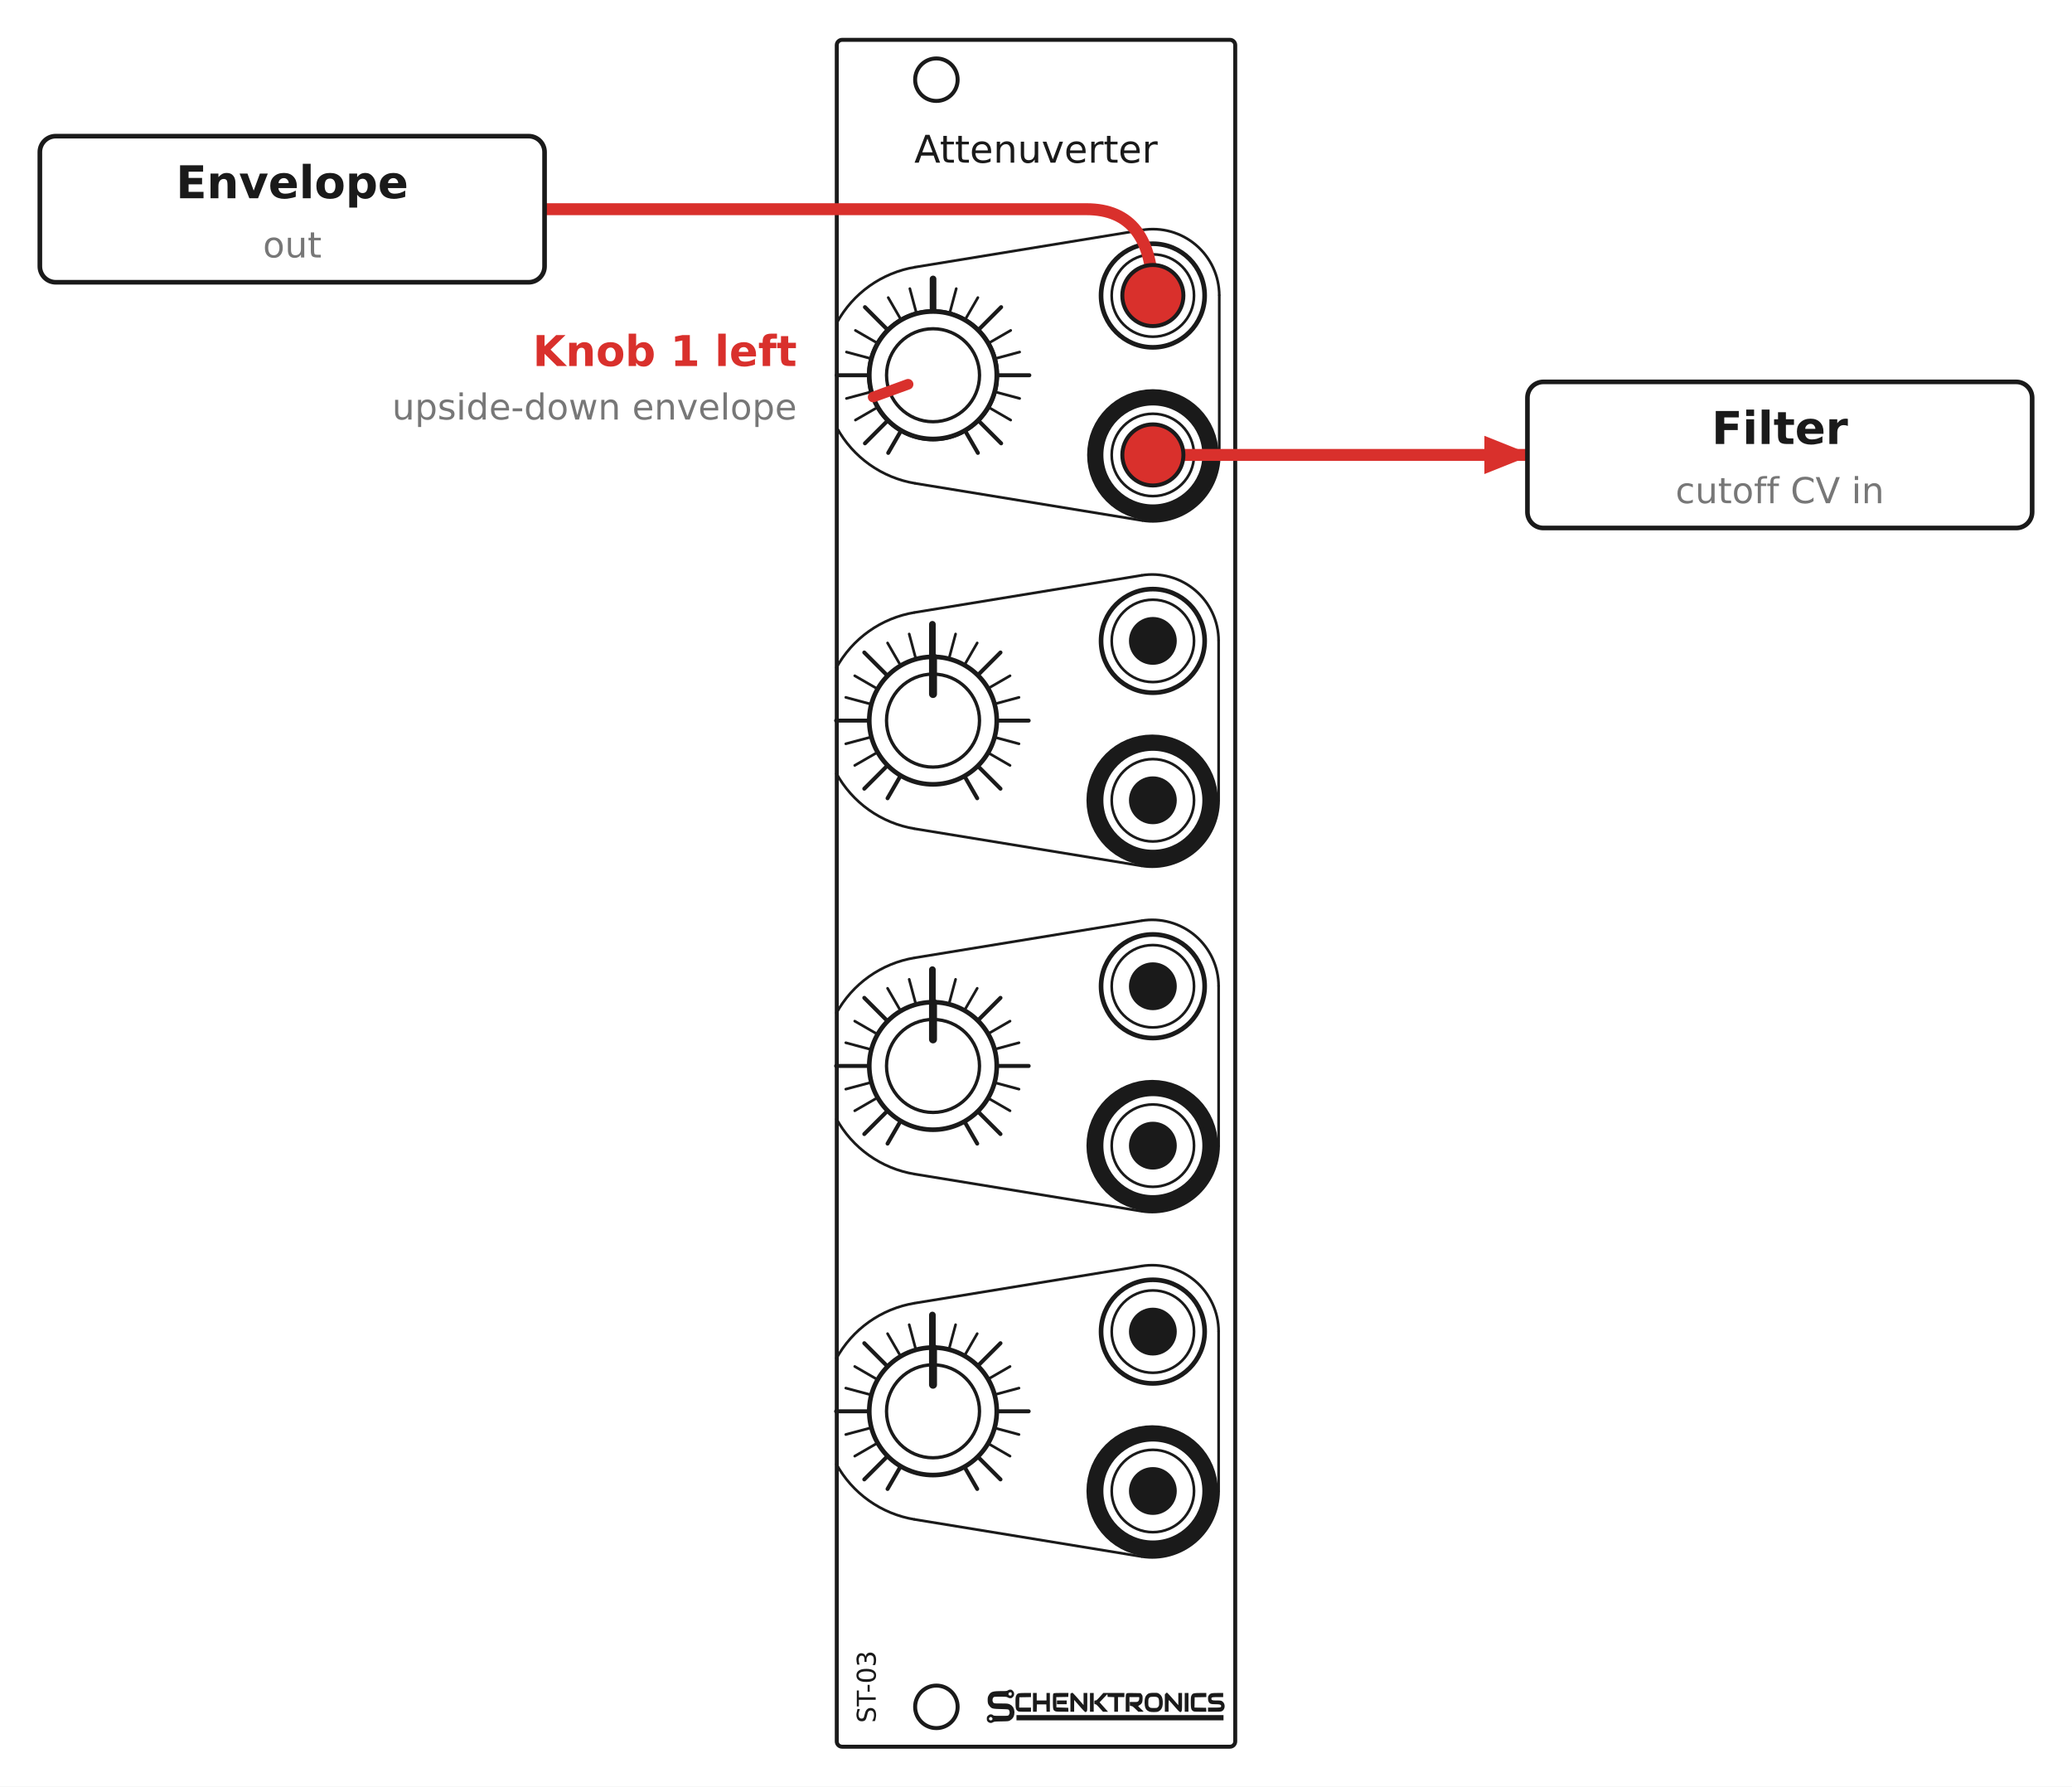
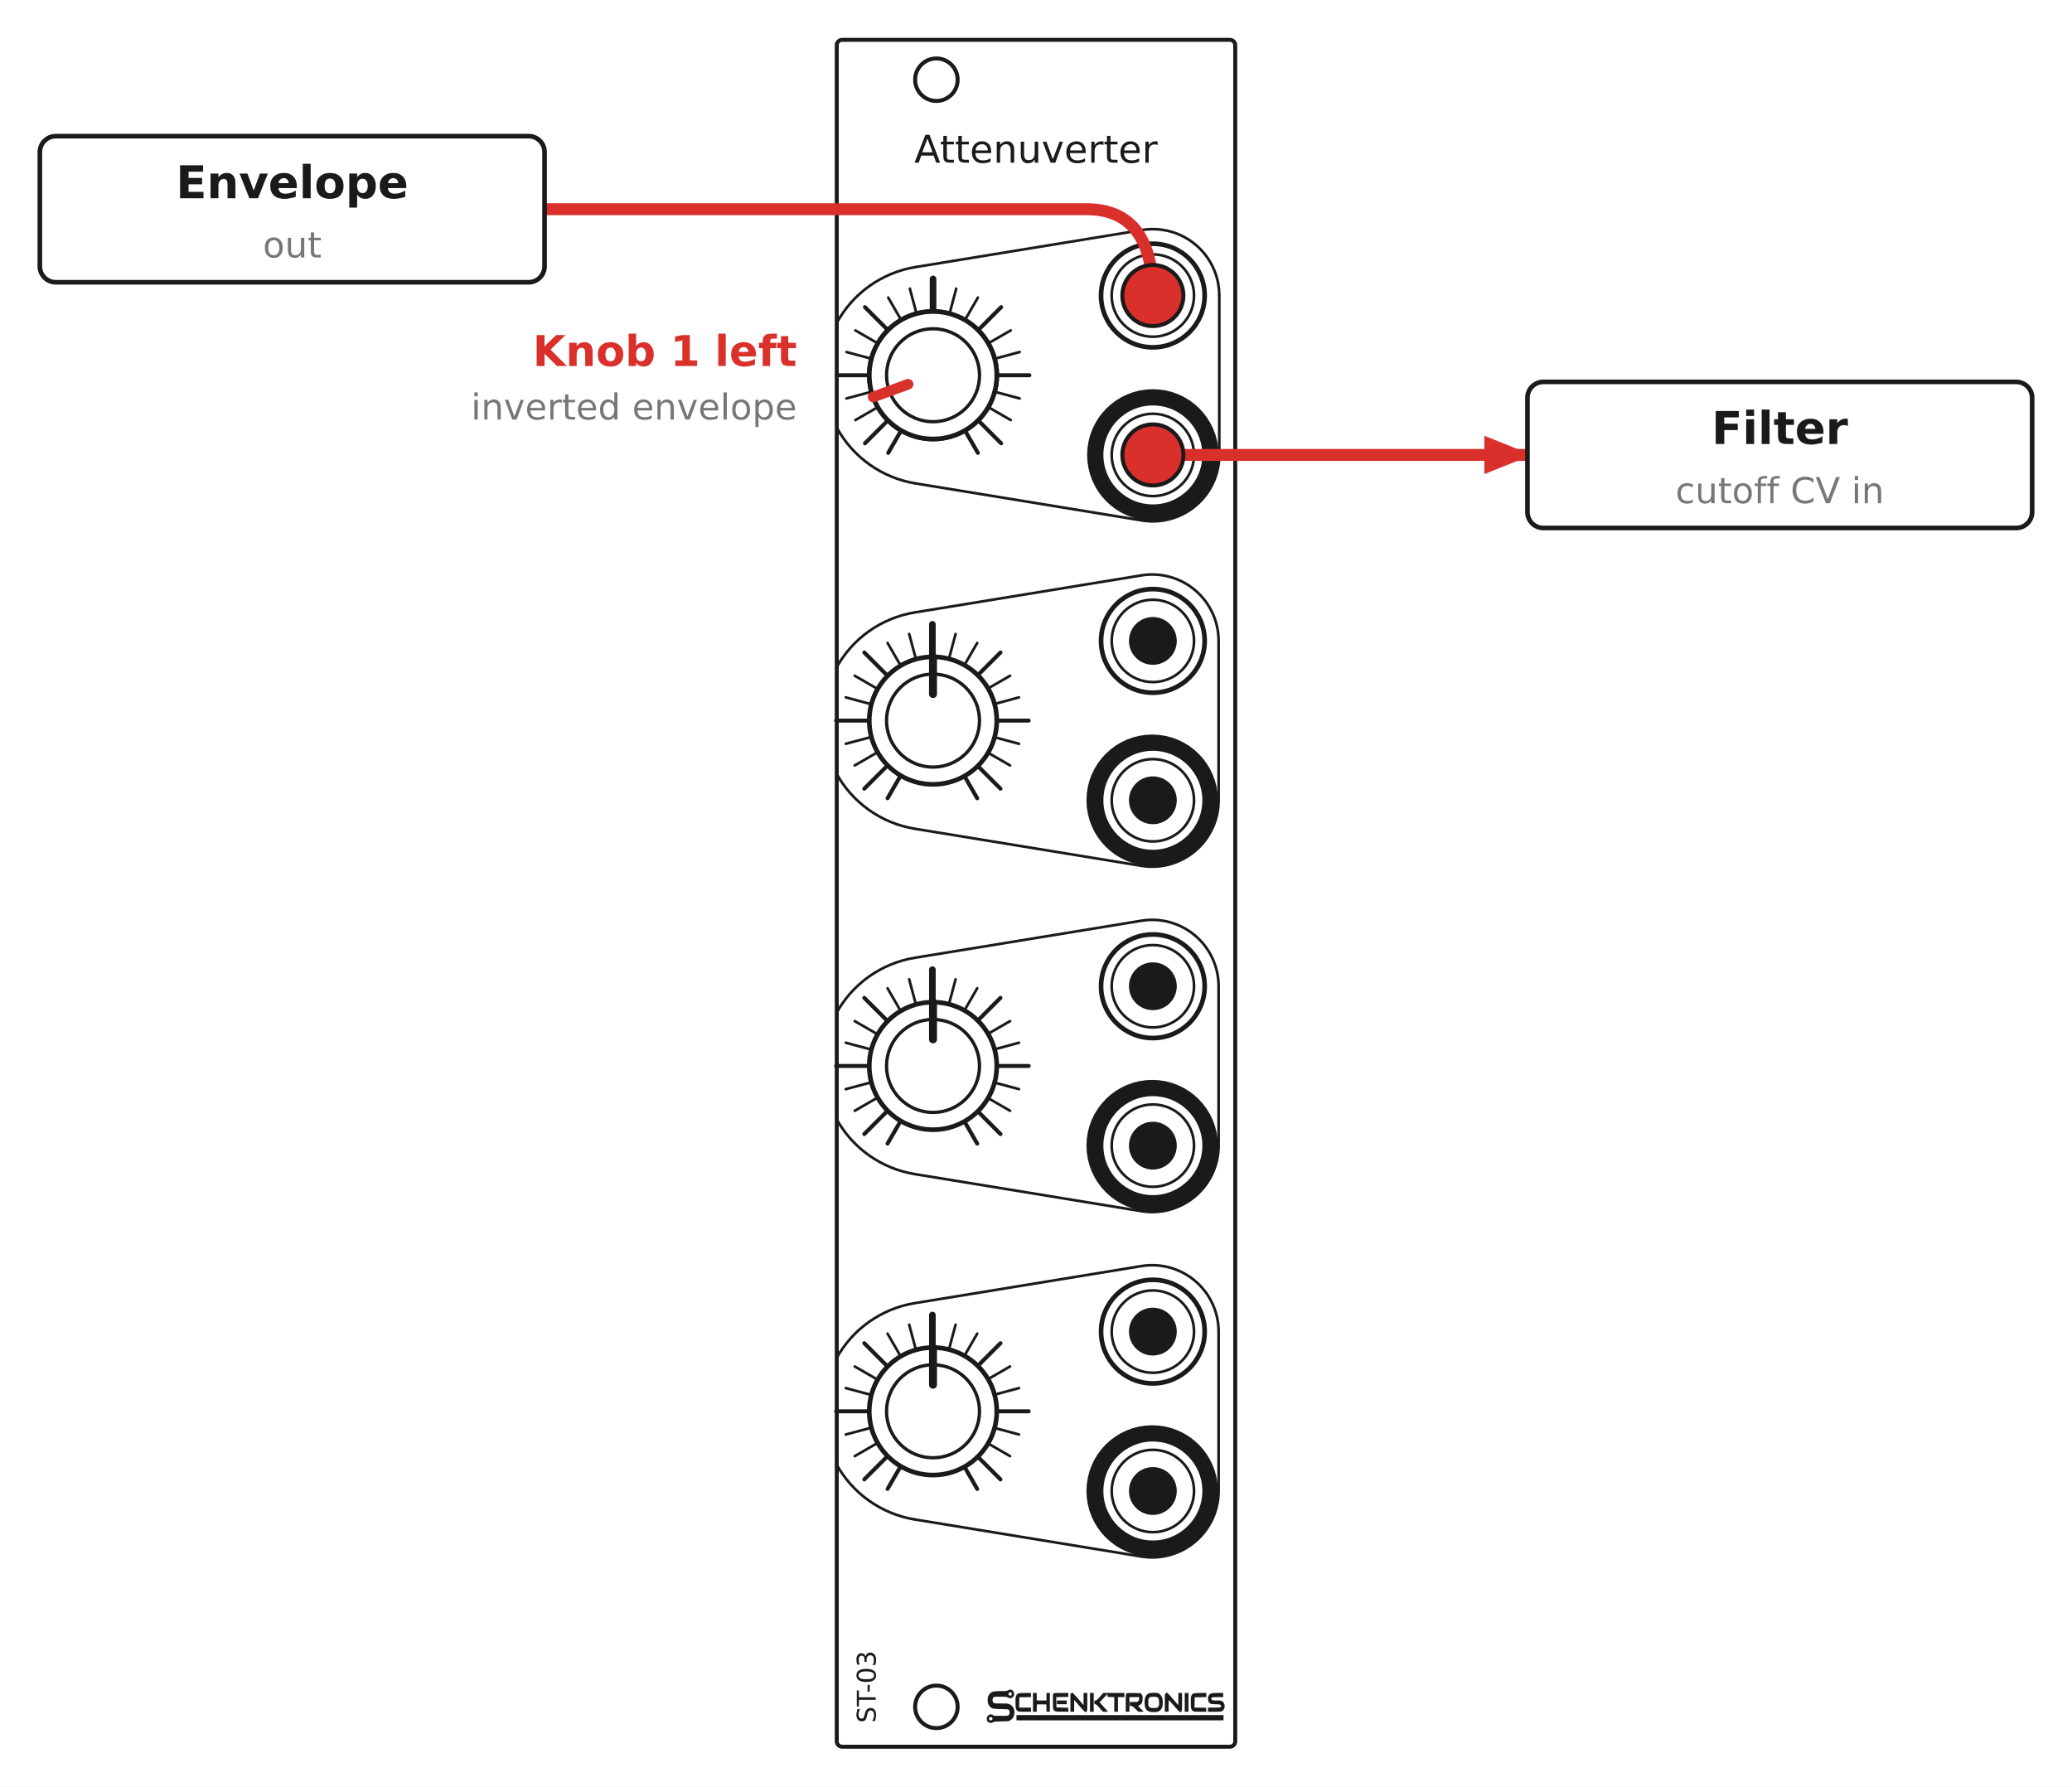
<svg xmlns="http://www.w3.org/2000/svg" viewBox="52.001 22.75 156.0 134.5" width="624" height="538">
  <rect x="52.001" y="22.75" width="156.0" height="134.5" fill="#fff" />
  <defs>
    <marker id="r" viewBox="0 0 10 10" refX="9" refY="5" markerWidth="4" markerHeight="4" orient="auto">
      <path d="M0 1 L10 5 L0 9 z" fill="#d9302c" />
    </marker>
    <marker id="b" viewBox="0 0 10 10" refX="9" refY="5" markerWidth="4" markerHeight="4" orient="auto">
      <path d="M0 1 L10 5 L0 9 z" fill="#2a6fb0" />
    </marker>
  </defs>
  <rect x="115.001" y="25.75" width="30.0" height="128.5" rx="0.4" fill="#fff" stroke="#1a1a1a" stroke-width="0.3" />
  <polygon points="132.314,151.052 131.578,151.052 131.578,150.770 132.314,150.770 132.314,151.052" fill="#1a1a1a" />
  <polygon points="134.345,151.617 134.066,151.617 134.066,150.206 134.345,150.206 134.345,151.617" fill="#1a1a1a" />
  <polygon points="141.479,151.617 141.199,151.617 141.199,150.206 141.479,150.206 141.479,151.617" fill="#1a1a1a" />
  <polygon points="144.119,152.266 128.531,152.266 128.531,151.871 144.119,151.871 144.119,152.266" fill="#1a1a1a" />
  <polygon points="130.055,150.770 130.791,150.770 130.791,150.206 131.045,150.206 131.045,151.617 130.793,151.617 130.785,151.342 130.778,151.067 130.067,151.067 130.060,151.342 130.053,151.617 129.775,151.617 129.775,150.206 130.055,150.206 130.055,150.770" fill="#1a1a1a" />
  <polygon points="132.766,150.203 132.798,150.231 132.858,150.294 132.942,150.385 133.044,150.497 133.157,150.625 133.199,150.674 133.583,151.116 133.583,150.206 133.863,150.206 133.863,150.879 133.862,151.092 133.861,151.256 133.859,151.378 133.855,151.465 133.848,151.524 133.839,151.562 133.827,151.586 133.816,151.598 133.760,151.635 133.720,151.645 133.685,151.624 133.619,151.564 133.525,151.468 133.406,151.338 133.273,151.186 132.875,150.728 132.874,151.172 132.873,151.617 132.593,151.617 132.593,150.264 132.655,150.219 132.715,150.190 132.766,150.203" fill="#1a1a1a" />
  <polygon points="132.436,150.354 132.428,150.502 131.526,150.518 131.540,151.292 132.428,151.321 132.444,151.617 131.979,151.616 131.804,151.615 131.672,151.612 131.576,151.606 131.507,151.596 131.457,151.582 131.430,151.570 131.380,151.538 131.341,151.500 131.313,151.448 131.294,151.375 131.282,151.273 131.276,151.134 131.273,150.950 131.273,150.830 131.274,150.638 131.276,150.494 131.280,150.392 131.287,150.323 131.297,150.279 131.311,150.253 131.313,150.250 131.333,150.235 131.367,150.224 131.422,150.216 131.504,150.210 131.620,150.207 131.776,150.206 131.898,150.206 132.444,150.206 132.436,150.354" fill="#1a1a1a" />
  <polygon points="136.655,150.516 136.173,150.516 136.173,151.617 135.894,151.617 135.894,150.518 135.646,150.510 135.399,150.502 135.386,150.397 135.373,150.293 135.081,150.600 134.789,150.907 135.106,151.262 135.423,151.617 135.042,151.617 134.789,151.335 134.681,151.216 134.600,151.134 134.540,151.083 134.495,151.058 134.466,151.052 134.424,151.049 134.404,151.028 134.396,150.976 134.396,150.911 134.397,150.828 134.407,150.786 134.435,150.772 134.479,150.770 134.517,150.765 134.557,150.746 134.608,150.706 134.675,150.640 134.766,150.542 134.815,150.488 135.068,150.206 136.655,150.206 136.655,150.516" fill="#1a1a1a" />
  <polygon points="129.623,150.515 129.185,150.523 128.747,150.530 128.740,150.918 128.733,151.306 129.623,151.306 129.623,151.617 129.157,151.617 128.992,151.617 128.869,151.615 128.780,151.611 128.718,151.604 128.673,151.592 128.638,151.576 128.605,151.553 128.605,151.552 128.551,151.503 128.512,151.442 128.485,151.360 128.468,151.247 128.459,151.095 128.457,150.913 128.457,150.752 128.460,150.635 128.468,150.550 128.481,150.485 128.501,150.428 128.507,150.415 128.541,150.347 128.579,150.295 128.630,150.258 128.700,150.233 128.797,150.217 128.927,150.209 129.099,150.206 129.176,150.206 129.623,150.206 129.623,150.515" fill="#1a1a1a" />
  <polygon points="142.824,150.515 142.386,150.523 141.948,150.530 141.941,150.918 141.934,151.305 142.373,151.313 142.811,151.321 142.827,151.617 142.362,151.617 142.195,151.616 142.071,151.614 141.980,151.610 141.917,151.602 141.871,151.590 141.834,151.573 141.814,151.560 141.757,151.513 141.716,151.456 141.687,151.378 141.669,151.272 141.660,151.128 141.656,150.938 141.656,150.905 141.657,150.737 141.661,150.614 141.669,150.527 141.681,150.463 141.699,150.412 141.703,150.403 141.738,150.338 141.780,150.290 141.836,150.254 141.913,150.230 142.018,150.216 142.158,150.208 142.340,150.206 142.374,150.206 142.824,150.206 142.824,150.515" fill="#1a1a1a" />
  <polygon points="139.885,150.196 139.941,150.251 140.022,150.335 140.121,150.443 140.234,150.569 140.304,150.650 140.717,151.123 140.717,150.206 140.996,150.206 140.996,150.863 140.996,151.079 140.994,151.246 140.991,151.371 140.985,151.460 140.978,151.521 140.967,151.562 140.957,151.582 140.926,151.623 140.894,151.643 140.854,151.641 140.804,151.613 140.737,151.556 140.649,151.466 140.536,151.341 140.408,151.194 140.294,151.063 140.192,150.947 140.106,150.851 140.042,150.782 140.006,150.746 140.000,150.742 139.993,150.769 139.988,150.842 139.984,150.953 139.981,151.091 139.981,151.179 139.981,151.617 139.702,151.617 139.702,150.316 139.764,150.247 139.815,150.200 139.856,150.177 139.859,150.177 139.885,150.196" fill="#1a1a1a" />
  <polygon points="137.144,150.208 137.301,150.210 137.370,150.211 137.878,150.220 137.952,150.312 137.990,150.364 138.012,150.414 138.023,150.480 138.026,150.578 138.026,150.623 138.017,150.791 137.988,150.917 137.934,151.012 137.849,151.087 137.815,151.109 137.748,151.151 137.705,151.184 137.696,151.196 137.714,151.220 137.763,151.272 137.835,151.343 137.899,151.403 137.983,151.483 138.050,151.549 138.092,151.592 138.102,151.605 138.079,151.611 138.017,151.615 137.928,151.617 137.903,151.617 137.703,151.617 137.488,151.407 137.386,151.311 137.311,151.247 137.252,151.210 137.200,151.192 137.173,151.188 137.074,151.179 137.066,151.031 137.059,150.883 137.353,150.883 137.480,150.882 137.568,150.879 137.625,150.871 137.663,150.855 137.693,150.831 137.710,150.814 137.758,150.736 137.772,150.635 137.772,150.630 137.772,150.516 137.036,150.516 137.036,151.617 136.757,151.617 136.757,150.968 136.757,150.759 136.758,150.600 136.760,150.482 136.765,150.399 136.771,150.342 136.781,150.305 136.794,150.279 136.809,150.261 136.829,150.241 136.854,150.226 136.891,150.216 136.946,150.211 137.029,150.208 137.144,150.208" fill="#1a1a1a" />
  <polygon points="144.094,150.516 143.680,150.516 143.513,150.517 143.390,150.522 143.304,150.531 143.250,150.546 143.219,150.570 143.207,150.604 143.205,150.633 143.212,150.686 143.238,150.723 143.290,150.748 143.373,150.763 143.497,150.769 143.603,150.770 143.742,150.771 143.840,150.776 143.911,150.785 143.964,150.802 144.011,150.826 144.016,150.829 144.115,150.920 144.178,151.037 144.205,151.168 144.196,151.301 144.151,151.425 144.070,151.527 144.018,151.564 143.981,151.583 143.937,151.597 143.878,151.606 143.797,151.612 143.684,151.615 143.532,151.617 143.440,151.617 142.951,151.617 142.951,151.306 143.416,151.306 143.592,151.306 143.725,151.302 143.819,151.295 143.881,151.282 143.918,151.262 143.936,151.234 143.941,151.196 143.941,151.190 143.930,151.137 143.893,151.099 143.824,151.073 143.717,151.059 143.567,151.053 143.515,151.052 143.353,151.049 143.233,151.038 143.145,151.015 143.081,150.978 143.031,150.924 143.001,150.875 142.962,150.761 142.951,150.624 142.956,150.520 142.974,150.447 143.014,150.382 143.020,150.373 143.068,150.316 143.120,150.273 143.183,150.243 143.266,150.223 143.376,150.212 143.523,150.207 143.674,150.206 144.094,150.206 144.094,150.516" fill="#1a1a1a" />
  <polygon points="139.082,150.197 139.146,150.207 139.198,150.225 139.249,150.253 139.276,150.270 139.392,150.369 139.473,150.493 139.523,150.652 139.544,150.841 139.542,151.061 139.512,151.240 139.452,151.384 139.374,151.485 139.295,151.550 139.211,151.601 139.177,151.615 139.088,151.632 138.970,151.641 138.838,151.642 138.709,151.637 138.599,151.624 138.532,151.607 138.399,151.537 138.301,151.445 138.234,151.322 138.194,151.163 138.179,150.959 138.179,150.925 138.458,150.925 138.458,151.048 138.462,151.130 138.473,151.182 138.493,151.218 138.527,151.253 138.536,151.262 138.575,151.295 138.616,151.317 138.669,151.328 138.748,151.334 138.866,151.335 138.868,151.335 138.984,151.334 139.062,151.330 139.113,151.319 139.150,151.298 139.184,151.265 139.196,151.252 139.233,151.207 139.255,151.163 139.266,151.104 139.270,151.014 139.270,150.940 139.263,150.773 139.239,150.651 139.192,150.568 139.114,150.518 139.001,150.494 138.846,150.491 138.812,150.492 138.701,150.498 138.628,150.507 138.581,150.522 138.547,150.548 138.519,150.581 138.490,150.624 138.472,150.671 138.462,150.736 138.458,150.834 138.458,150.925 138.179,150.925 138.178,150.906 138.186,150.722 138.211,150.580 138.256,150.465 138.326,150.366 138.394,150.297 138.469,150.249 138.560,150.218 138.679,150.201 138.836,150.194 138.864,150.194 138.992,150.194 139.082,150.197" fill="#1a1a1a" />
  <polygon points="128.141,149.959 128.198,149.989 128.263,150.054 128.264,150.055 128.321,150.130 128.347,150.198 128.354,150.280 128.347,150.365 128.319,150.432 128.264,150.501 128.198,150.565 128.137,150.594 128.067,150.601 127.965,150.584 127.877,150.544 127.843,150.524 127.805,150.510 127.753,150.500 127.680,150.493 127.579,150.490 127.440,150.488 127.317,150.488 127.150,150.488 127.026,150.490 126.938,150.493 126.878,150.499 126.839,150.509 126.812,150.525 126.791,150.545 126.784,150.553 126.739,150.642 126.725,150.748 126.742,150.851 126.789,150.931 126.796,150.938 126.822,150.958 126.852,150.972 126.895,150.983 126.957,150.990 127.046,150.994 127.169,150.996 127.335,150.996 127.366,150.996 127.544,150.997 127.679,150.999 127.782,151.004 127.859,151.012 127.921,151.024 127.975,151.041 128.008,151.054 128.159,151.144 128.273,151.272 128.347,151.431 128.378,151.618 128.379,151.654 128.360,151.855 128.300,152.022 128.200,152.158 128.066,152.259 128.021,152.284 127.980,152.304 127.934,152.318 127.876,152.328 127.797,152.334 127.691,152.339 127.548,152.343 127.392,152.346 127.209,152.350 127.069,152.354 126.966,152.360 126.891,152.367 126.838,152.378 126.800,152.392 126.770,152.409 126.652,152.460 126.531,152.457 126.419,152.404 126.387,152.376 126.332,152.315 126.306,152.259 126.298,152.180 126.297,152.151 126.457,152.151 126.461,152.175 126.502,152.241 126.570,152.271 126.648,152.260 126.697,152.230 126.727,152.175 126.720,152.111 126.683,152.053 126.624,152.017 126.591,152.012 126.527,152.033 126.477,152.086 126.457,152.151 126.297,152.151 126.297,152.147 126.302,152.056 126.322,151.993 126.369,151.933 126.391,151.910 126.494,151.836 126.603,151.811 126.708,151.835 126.761,151.871 126.786,151.890 126.816,151.904 126.859,151.914 126.921,151.921 127.010,151.925 127.133,151.927 127.298,151.927 127.361,151.927 127.540,151.927 127.675,151.926 127.774,151.922 127.842,151.917 127.888,151.908 127.918,151.896 127.940,151.879 127.947,151.872 128.005,151.770 128.019,151.653 127.988,151.535 127.963,151.490 127.948,151.471 127.926,151.457 127.890,151.446 127.833,151.438 127.749,151.431 127.632,151.426 127.474,151.421 127.359,151.417 127.154,151.411 126.993,151.403 126.868,151.391 126.772,151.375 126.698,151.353 126.639,151.322 126.587,151.281 126.536,151.228 126.528,151.220 126.444,151.113 126.393,151.007 126.368,150.884 126.361,150.742 126.364,150.621 126.376,150.534 126.401,150.459 126.431,150.398 126.476,150.322 127.930,150.322 127.966,150.378 128.043,150.402 128.064,150.403 128.127,150.395 128.157,150.362 128.165,150.335 128.171,150.256 128.163,150.206 128.142,150.166 128.099,150.153 128.054,150.155 127.986,150.170 127.949,150.209 127.937,150.239 127.930,150.322 126.476,150.322 126.491,150.298 126.557,150.220 126.637,150.160 126.737,150.118 126.863,150.089 127.023,150.073 127.223,150.065 127.349,150.064 127.514,150.064 127.638,150.062 127.726,150.057 127.789,150.049 127.833,150.037 127.866,150.020 127.884,150.008 127.975,149.966 128.067,149.952 128.141,149.959" fill="#1a1a1a" />
  <line x1="118.7" y1="77.0" x2="114.95" y2="77.0" stroke="#1a1a1a" stroke-width="0.3" stroke-linecap="round" />
  <line x1="118.7" y1="103.0" x2="114.95" y2="103.0" stroke="#1a1a1a" stroke-width="0.3" stroke-linecap="round" />
  <line x1="118.7" y1="129.0" x2="114.95" y2="129.0" stroke="#1a1a1a" stroke-width="0.3" stroke-linecap="round" />
  <line x1="118.75" y1="51.0" x2="115.0" y2="51.0" stroke="#1a1a1a" stroke-width="0.3" stroke-linecap="round" />
  <line x1="118.819" y1="76.094" x2="115.68" y2="75.253" stroke="#1a1a1a" stroke-width="0.2" stroke-linecap="round" />
  <line x1="118.819" y1="77.906" x2="115.68" y2="78.747" stroke="#1a1a1a" stroke-width="0.2" stroke-linecap="round" />
  <line x1="118.819" y1="102.094" x2="115.68" y2="101.253" stroke="#1a1a1a" stroke-width="0.2" stroke-linecap="round" />
  <line x1="118.819" y1="103.906" x2="115.68" y2="104.747" stroke="#1a1a1a" stroke-width="0.2" stroke-linecap="round" />
  <line x1="118.819" y1="128.094" x2="115.68" y2="127.253" stroke="#1a1a1a" stroke-width="0.2" stroke-linecap="round" />
  <line x1="118.819" y1="129.906" x2="115.68" y2="130.747" stroke="#1a1a1a" stroke-width="0.2" stroke-linecap="round" />
  <line x1="118.869" y1="50.094" x2="115.73" y2="49.253" stroke="#1a1a1a" stroke-width="0.2" stroke-linecap="round" />
  <line x1="118.869" y1="51.906" x2="115.73" y2="52.747" stroke="#1a1a1a" stroke-width="0.2" stroke-linecap="round" />
  <line x1="119.169" y1="75.25" x2="116.354" y2="73.625" stroke="#1a1a1a" stroke-width="0.2" stroke-linecap="round" />
  <line x1="119.169" y1="78.75" x2="116.354" y2="80.375" stroke="#1a1a1a" stroke-width="0.2" stroke-linecap="round" />
  <line x1="119.169" y1="101.25" x2="116.354" y2="99.625" stroke="#1a1a1a" stroke-width="0.2" stroke-linecap="round" />
  <line x1="119.169" y1="104.75" x2="116.354" y2="106.375" stroke="#1a1a1a" stroke-width="0.2" stroke-linecap="round" />
  <line x1="119.169" y1="127.25" x2="116.354" y2="125.625" stroke="#1a1a1a" stroke-width="0.2" stroke-linecap="round" />
  <line x1="119.169" y1="130.75" x2="116.354" y2="132.375" stroke="#1a1a1a" stroke-width="0.2" stroke-linecap="round" />
  <line x1="119.219" y1="49.25" x2="116.404" y2="47.625" stroke="#1a1a1a" stroke-width="0.2" stroke-linecap="round" />
  <line x1="119.219" y1="52.75" x2="116.404" y2="54.375" stroke="#1a1a1a" stroke-width="0.2" stroke-linecap="round" />
  <line x1="119.725" y1="74.525" x2="117.073" y2="71.873" stroke="#1a1a1a" stroke-width="0.3" stroke-linecap="round" />
  <line x1="119.725" y1="79.475" x2="117.073" y2="82.127" stroke="#1a1a1a" stroke-width="0.3" stroke-linecap="round" />
  <line x1="119.725" y1="100.525" x2="117.073" y2="97.873" stroke="#1a1a1a" stroke-width="0.3" stroke-linecap="round" />
  <line x1="119.725" y1="105.475" x2="117.073" y2="108.127" stroke="#1a1a1a" stroke-width="0.3" stroke-linecap="round" />
  <line x1="119.725" y1="126.525" x2="117.073" y2="123.873" stroke="#1a1a1a" stroke-width="0.3" stroke-linecap="round" />
  <line x1="119.725" y1="131.475" x2="117.073" y2="134.127" stroke="#1a1a1a" stroke-width="0.3" stroke-linecap="round" />
  <line x1="119.775" y1="48.525" x2="117.123" y2="45.873" stroke="#1a1a1a" stroke-width="0.3" stroke-linecap="round" />
  <line x1="119.775" y1="53.475" x2="117.123" y2="56.127" stroke="#1a1a1a" stroke-width="0.3" stroke-linecap="round" />
  <line x1="120.45" y1="73.969" x2="118.825" y2="71.154" stroke="#1a1a1a" stroke-width="0.2" stroke-linecap="round" />
  <line x1="120.45" y1="80.031" x2="118.825" y2="82.846" stroke="#1a1a1a" stroke-width="0.3" stroke-linecap="round" />
  <line x1="120.45" y1="99.969" x2="118.825" y2="97.154" stroke="#1a1a1a" stroke-width="0.2" stroke-linecap="round" />
  <line x1="120.45" y1="106.031" x2="118.825" y2="108.846" stroke="#1a1a1a" stroke-width="0.3" stroke-linecap="round" />
  <line x1="120.45" y1="125.969" x2="118.825" y2="123.154" stroke="#1a1a1a" stroke-width="0.2" stroke-linecap="round" />
  <line x1="120.45" y1="132.031" x2="118.825" y2="134.846" stroke="#1a1a1a" stroke-width="0.3" stroke-linecap="round" />
  <line x1="120.5" y1="47.969" x2="118.875" y2="45.154" stroke="#1a1a1a" stroke-width="0.2" stroke-linecap="round" />
  <line x1="120.5" y1="54.031" x2="118.875" y2="56.846" stroke="#1a1a1a" stroke-width="0.3" stroke-linecap="round" />
  <line x1="120.868" y1="68.858" x2="137.943" y2="66.066" stroke="#1a1a1a" stroke-width="0.2" stroke-linecap="round" />
  <line x1="120.868" y1="85.142" x2="137.943" y2="87.934" stroke="#1a1a1a" stroke-width="0.2" stroke-linecap="round" />
  <line x1="120.868" y1="94.858" x2="137.943" y2="92.066" stroke="#1a1a1a" stroke-width="0.2" stroke-linecap="round" />
  <line x1="120.868" y1="111.142" x2="137.943" y2="113.934" stroke="#1a1a1a" stroke-width="0.2" stroke-linecap="round" />
  <line x1="120.868" y1="120.858" x2="137.943" y2="118.066" stroke="#1a1a1a" stroke-width="0.2" stroke-linecap="round" />
  <line x1="120.868" y1="137.142" x2="137.943" y2="139.934" stroke="#1a1a1a" stroke-width="0.2" stroke-linecap="round" />
  <line x1="120.918" y1="42.858" x2="137.993" y2="40.066" stroke="#1a1a1a" stroke-width="0.2" stroke-linecap="round" />
  <line x1="120.918" y1="59.142" x2="137.993" y2="61.934" stroke="#1a1a1a" stroke-width="0.2" stroke-linecap="round" />
  <line x1="121.294" y1="73.619" x2="120.453" y2="70.48" stroke="#1a1a1a" stroke-width="0.2" stroke-linecap="round" />
  <line x1="121.294" y1="99.619" x2="120.453" y2="96.48" stroke="#1a1a1a" stroke-width="0.2" stroke-linecap="round" />
  <line x1="121.294" y1="125.619" x2="120.453" y2="122.48" stroke="#1a1a1a" stroke-width="0.2" stroke-linecap="round" />
  <line x1="121.344" y1="47.619" x2="120.503" y2="44.48" stroke="#1a1a1a" stroke-width="0.2" stroke-linecap="round" />
  <line x1="122.2" y1="73.5" x2="122.2" y2="69.75" stroke="#1a1a1a" stroke-width="0.5" stroke-linecap="round" />
  <line x1="122.2" y1="99.5" x2="122.2" y2="95.75" stroke="#1a1a1a" stroke-width="0.5" stroke-linecap="round" />
  <line x1="122.2" y1="125.5" x2="122.2" y2="121.75" stroke="#1a1a1a" stroke-width="0.5" stroke-linecap="round" />
  <line x1="122.25" y1="47.5" x2="122.25" y2="43.75" stroke="#1a1a1a" stroke-width="0.5" stroke-linecap="round" />
  <line x1="123.106" y1="73.619" x2="123.947" y2="70.48" stroke="#1a1a1a" stroke-width="0.2" stroke-linecap="round" />
  <line x1="123.106" y1="99.619" x2="123.947" y2="96.48" stroke="#1a1a1a" stroke-width="0.2" stroke-linecap="round" />
  <line x1="123.106" y1="125.619" x2="123.947" y2="122.48" stroke="#1a1a1a" stroke-width="0.2" stroke-linecap="round" />
  <line x1="123.156" y1="47.619" x2="123.997" y2="44.48" stroke="#1a1a1a" stroke-width="0.2" stroke-linecap="round" />
  <line x1="123.95" y1="73.969" x2="125.575" y2="71.154" stroke="#1a1a1a" stroke-width="0.2" stroke-linecap="round" />
  <line x1="123.95" y1="80.031" x2="125.575" y2="82.846" stroke="#1a1a1a" stroke-width="0.3" stroke-linecap="round" />
  <line x1="123.95" y1="99.969" x2="125.575" y2="97.154" stroke="#1a1a1a" stroke-width="0.2" stroke-linecap="round" />
  <line x1="123.95" y1="106.031" x2="125.575" y2="108.846" stroke="#1a1a1a" stroke-width="0.3" stroke-linecap="round" />
  <line x1="123.95" y1="125.969" x2="125.575" y2="123.154" stroke="#1a1a1a" stroke-width="0.2" stroke-linecap="round" />
  <line x1="123.95" y1="132.031" x2="125.575" y2="134.846" stroke="#1a1a1a" stroke-width="0.3" stroke-linecap="round" />
  <line x1="124.0" y1="47.969" x2="125.625" y2="45.154" stroke="#1a1a1a" stroke-width="0.2" stroke-linecap="round" />
  <line x1="124.0" y1="54.031" x2="125.625" y2="56.846" stroke="#1a1a1a" stroke-width="0.3" stroke-linecap="round" />
  <line x1="124.675" y1="74.525" x2="127.327" y2="71.873" stroke="#1a1a1a" stroke-width="0.3" stroke-linecap="round" />
  <line x1="124.675" y1="79.475" x2="127.327" y2="82.127" stroke="#1a1a1a" stroke-width="0.3" stroke-linecap="round" />
  <line x1="124.675" y1="100.525" x2="127.327" y2="97.873" stroke="#1a1a1a" stroke-width="0.3" stroke-linecap="round" />
  <line x1="124.675" y1="105.475" x2="127.327" y2="108.127" stroke="#1a1a1a" stroke-width="0.3" stroke-linecap="round" />
  <line x1="124.675" y1="126.525" x2="127.327" y2="123.873" stroke="#1a1a1a" stroke-width="0.3" stroke-linecap="round" />
  <line x1="124.675" y1="131.475" x2="127.327" y2="134.127" stroke="#1a1a1a" stroke-width="0.3" stroke-linecap="round" />
  <line x1="124.725" y1="48.525" x2="127.377" y2="45.873" stroke="#1a1a1a" stroke-width="0.3" stroke-linecap="round" />
  <line x1="124.725" y1="53.475" x2="127.377" y2="56.127" stroke="#1a1a1a" stroke-width="0.3" stroke-linecap="round" />
  <line x1="125.231" y1="75.25" x2="128.046" y2="73.625" stroke="#1a1a1a" stroke-width="0.2" stroke-linecap="round" />
  <line x1="125.231" y1="78.75" x2="128.046" y2="80.375" stroke="#1a1a1a" stroke-width="0.2" stroke-linecap="round" />
  <line x1="125.231" y1="101.25" x2="128.046" y2="99.625" stroke="#1a1a1a" stroke-width="0.2" stroke-linecap="round" />
  <line x1="125.231" y1="104.75" x2="128.046" y2="106.375" stroke="#1a1a1a" stroke-width="0.2" stroke-linecap="round" />
  <line x1="125.231" y1="127.25" x2="128.046" y2="125.625" stroke="#1a1a1a" stroke-width="0.2" stroke-linecap="round" />
  <line x1="125.231" y1="130.75" x2="128.046" y2="132.375" stroke="#1a1a1a" stroke-width="0.2" stroke-linecap="round" />
  <line x1="125.281" y1="49.25" x2="128.096" y2="47.625" stroke="#1a1a1a" stroke-width="0.2" stroke-linecap="round" />
  <line x1="125.281" y1="52.75" x2="128.096" y2="54.375" stroke="#1a1a1a" stroke-width="0.2" stroke-linecap="round" />
  <line x1="125.581" y1="76.094" x2="128.72" y2="75.253" stroke="#1a1a1a" stroke-width="0.2" stroke-linecap="round" />
  <line x1="125.581" y1="77.906" x2="128.72" y2="78.747" stroke="#1a1a1a" stroke-width="0.2" stroke-linecap="round" />
  <line x1="125.581" y1="102.094" x2="128.72" y2="101.253" stroke="#1a1a1a" stroke-width="0.2" stroke-linecap="round" />
  <line x1="125.581" y1="103.906" x2="128.72" y2="104.747" stroke="#1a1a1a" stroke-width="0.2" stroke-linecap="round" />
  <line x1="125.581" y1="128.094" x2="128.72" y2="127.253" stroke="#1a1a1a" stroke-width="0.2" stroke-linecap="round" />
  <line x1="125.581" y1="129.906" x2="128.72" y2="130.747" stroke="#1a1a1a" stroke-width="0.2" stroke-linecap="round" />
  <line x1="125.631" y1="50.094" x2="128.77" y2="49.253" stroke="#1a1a1a" stroke-width="0.2" stroke-linecap="round" />
  <line x1="125.631" y1="51.906" x2="128.77" y2="52.747" stroke="#1a1a1a" stroke-width="0.2" stroke-linecap="round" />
  <line x1="125.7" y1="77.0" x2="129.45" y2="77.0" stroke="#1a1a1a" stroke-width="0.3" stroke-linecap="round" />
  <line x1="125.7" y1="103.0" x2="129.45" y2="103.0" stroke="#1a1a1a" stroke-width="0.3" stroke-linecap="round" />
  <line x1="125.7" y1="129.0" x2="129.45" y2="129.0" stroke="#1a1a1a" stroke-width="0.3" stroke-linecap="round" />
  <line x1="125.75" y1="51.0" x2="129.5" y2="51.0" stroke="#1a1a1a" stroke-width="0.3" stroke-linecap="round" />
  <line x1="143.75" y1="71.0" x2="143.75" y2="83.0" stroke="#1a1a1a" stroke-width="0.2" stroke-linecap="round" />
  <line x1="143.75" y1="97.0" x2="143.75" y2="109.0" stroke="#1a1a1a" stroke-width="0.2" stroke-linecap="round" />
  <line x1="143.75" y1="123.0" x2="143.75" y2="135.0" stroke="#1a1a1a" stroke-width="0.2" stroke-linecap="round" />
  <line x1="143.8" y1="45.0" x2="143.8" y2="57.0" stroke="#1a1a1a" stroke-width="0.2" stroke-linecap="round" />
  <path d="M114.950 73.063 A8.250 8.250 0 0 1 120.868 68.858" fill="none" stroke="#1a1a1a" stroke-width="0.2" />
  <path d="M114.950 99.063 A8.250 8.250 0 0 1 120.868 94.858" fill="none" stroke="#1a1a1a" stroke-width="0.2" />
  <path d="M114.950 125.063 A8.250 8.250 0 0 1 120.868 120.858" fill="none" stroke="#1a1a1a" stroke-width="0.2" />
  <path d="M115.000 47.063 A8.250 8.250 0 0 1 120.918 42.858" fill="none" stroke="#1a1a1a" stroke-width="0.2" />
  <path d="M120.868 85.142 A8.250 8.250 0 0 1 114.950 80.937" fill="none" stroke="#1a1a1a" stroke-width="0.2" />
  <path d="M120.868 111.142 A8.250 8.250 0 0 1 114.950 106.937" fill="none" stroke="#1a1a1a" stroke-width="0.2" />
  <path d="M120.868 137.142 A8.250 8.250 0 0 1 114.950 132.937" fill="none" stroke="#1a1a1a" stroke-width="0.2" />
  <path d="M120.918 59.142 A8.250 8.250 0 0 1 115.000 54.937" fill="none" stroke="#1a1a1a" stroke-width="0.2" />
  <path d="M137.943 66.066 A5.000 5.000 0 0 1 143.750 71.000" fill="none" stroke="#1a1a1a" stroke-width="0.2" />
  <path d="M137.943 92.066 A5.000 5.000 0 0 1 143.750 97.000" fill="none" stroke="#1a1a1a" stroke-width="0.2" />
  <path d="M137.943 118.066 A5.000 5.000 0 0 1 143.750 123.000" fill="none" stroke="#1a1a1a" stroke-width="0.2" />
  <path d="M137.993 40.066 A5.000 5.000 0 0 1 143.800 45.000" fill="none" stroke="#1a1a1a" stroke-width="0.2" />
  <path d="M143.750 83.000 A5.000 5.000 0 0 1 137.943 87.934" fill="none" stroke="#1a1a1a" stroke-width="0.2" />
  <path d="M143.750 109.000 A5.000 5.000 0 0 1 137.943 113.934" fill="none" stroke="#1a1a1a" stroke-width="0.2" />
  <path d="M143.750 135.000 A5.000 5.000 0 0 1 137.943 139.934" fill="none" stroke="#1a1a1a" stroke-width="0.2" />
  <path d="M143.800 57.000 A5.000 5.000 0 0 1 137.993 61.934" fill="none" stroke="#1a1a1a" stroke-width="0.2" />
  <circle cx="138.75" cy="83.0" r="2.45" fill="none" stroke="#1a1a1a" stroke-width="5.0" />
  <circle cx="138.75" cy="109.0" r="2.45" fill="none" stroke="#1a1a1a" stroke-width="5.0" />
  <circle cx="138.75" cy="135.0" r="2.45" fill="none" stroke="#1a1a1a" stroke-width="5.0" />
  <circle cx="138.8" cy="57.0" r="2.45" fill="none" stroke="#1a1a1a" stroke-width="5.0" />
  <text x="117.251" y="152.46" font-family="DejaVu Sans, Helvetica, Arial, sans-serif" font-size="1.955" transform="rotate(-90.0 117.2514 152.4597)" fill="#1a1a1a" text-anchor="start" dominant-baseline="central">ST-03</text>
  <text x="130.0" y="34.0" font-family="DejaVu Sans, Helvetica, Arial, sans-serif" font-size="2.875" fill="#1a1a1a" text-anchor="middle" dominant-baseline="central">Attenuverter</text>
  <circle cx="122.501" cy="28.75" r="1.6" fill="#fff" stroke="#1a1a1a" stroke-width="0.3" />
  <circle cx="138.799" cy="45.0" r="3.9" fill="#fff" stroke="#1a1a1a" stroke-width="0.35" />
  <circle cx="138.799" cy="45.0" r="3.1" fill="none" stroke="#1a1a1a" stroke-width="0.2" />
  <circle cx="138.799" cy="45.0" r="1.8" fill="#1a1a1a" />
  <circle cx="138.8" cy="135.0" r="3.9" fill="#fff" stroke="#1a1a1a" stroke-width="0.35" />
  <circle cx="138.8" cy="135.0" r="3.1" fill="none" stroke="#1a1a1a" stroke-width="0.2" />
  <circle cx="138.8" cy="135.0" r="1.8" fill="#1a1a1a" />
  <circle cx="122.247" cy="129.0" r="4.8" fill="#fff" stroke="#1a1a1a" stroke-width="0.35" />
  <circle cx="122.247" cy="129.0" r="3.5" fill="#fff" stroke="#1a1a1a" stroke-width="0.25" />
  <line x1="122.247" y1="124.2" x2="122.247" y2="127.0" stroke="#1a1a1a" stroke-width="0.6" stroke-linecap="round" />
  <circle cx="138.8" cy="109.0" r="3.9" fill="#fff" stroke="#1a1a1a" stroke-width="0.35" />
  <circle cx="138.8" cy="109.0" r="3.1" fill="none" stroke="#1a1a1a" stroke-width="0.2" />
  <circle cx="138.8" cy="109.0" r="1.8" fill="#1a1a1a" />
  <circle cx="138.8" cy="97.0" r="3.9" fill="#fff" stroke="#1a1a1a" stroke-width="0.35" />
  <circle cx="138.8" cy="97.0" r="3.1" fill="none" stroke="#1a1a1a" stroke-width="0.2" />
  <circle cx="138.8" cy="97.0" r="1.8" fill="#1a1a1a" />
  <circle cx="138.8" cy="83.0" r="3.9" fill="#fff" stroke="#1a1a1a" stroke-width="0.35" />
  <circle cx="138.8" cy="83.0" r="3.1" fill="none" stroke="#1a1a1a" stroke-width="0.2" />
  <circle cx="138.8" cy="83.0" r="1.8" fill="#1a1a1a" />
  <circle cx="122.247" cy="77.0" r="4.8" fill="#fff" stroke="#1a1a1a" stroke-width="0.35" />
  <circle cx="122.247" cy="77.0" r="3.5" fill="#fff" stroke="#1a1a1a" stroke-width="0.25" />
  <line x1="122.247" y1="72.2" x2="122.247" y2="75.0" stroke="#1a1a1a" stroke-width="0.6" stroke-linecap="round" />
  <circle cx="122.501" cy="151.25" r="1.6" fill="#fff" stroke="#1a1a1a" stroke-width="0.3" />
  <circle cx="138.8" cy="123.0" r="3.9" fill="#fff" stroke="#1a1a1a" stroke-width="0.35" />
  <circle cx="138.8" cy="123.0" r="3.1" fill="none" stroke="#1a1a1a" stroke-width="0.2" />
  <circle cx="138.8" cy="123.0" r="1.8" fill="#1a1a1a" />
  <circle cx="122.249" cy="51.0" r="4.8" fill="#fff" stroke="#1a1a1a" stroke-width="0.35" />
  <circle cx="122.249" cy="51.0" r="3.5" fill="#fff" stroke="#1a1a1a" stroke-width="0.25" />
  <line x1="122.249" y1="46.2" x2="122.249" y2="49.0" stroke="#1a1a1a" stroke-width="0.6" stroke-linecap="round" />
  <circle cx="138.8" cy="71.0" r="3.9" fill="#fff" stroke="#1a1a1a" stroke-width="0.35" />
  <circle cx="138.8" cy="71.0" r="3.1" fill="none" stroke="#1a1a1a" stroke-width="0.2" />
  <circle cx="138.8" cy="71.0" r="1.8" fill="#1a1a1a" />
  <circle cx="122.247" cy="103.0" r="4.8" fill="#fff" stroke="#1a1a1a" stroke-width="0.35" />
  <circle cx="122.247" cy="103.0" r="3.5" fill="#fff" stroke="#1a1a1a" stroke-width="0.25" />
  <line x1="122.247" y1="98.2" x2="122.247" y2="101.0" stroke="#1a1a1a" stroke-width="0.6" stroke-linecap="round" />
  <circle cx="138.8" cy="57.0" r="3.9" fill="#fff" stroke="#1a1a1a" stroke-width="0.35" />
  <circle cx="138.8" cy="57.0" r="3.1" fill="none" stroke="#1a1a1a" stroke-width="0.2" />
  <circle cx="138.8" cy="57.0" r="1.8" fill="#1a1a1a" />
  <circle cx="122.249" cy="51.0" r="4.8" fill="#fff" stroke="#1a1a1a" stroke-width="0.35" />
  <circle cx="122.249" cy="51.0" r="3.5" fill="#fff" stroke="#1a1a1a" stroke-width="0.25" />
  <line x1="120.37" y1="51.68" x2="117.74" y2="52.64" stroke="#d9302c" stroke-width="0.8" stroke-linecap="round" />
  <path d="M93.00 38.50 H133.80 Q138.80 38.50 138.80 45.00" fill="none" stroke="#d9302c" stroke-width="0.9" stroke-linecap="round" />
  <path d="M138.80 57.00 C152.90 57.00 152.90 57.00 167.00 57.00" fill="none" stroke="#d9302c" stroke-width="0.9" stroke-linecap="round" marker-end="url(#r)" />
  <circle cx="138.799" cy="45.0" r="2.3" fill="#d9302c" stroke="#1a1a1a" stroke-width="0.3" />
  <circle cx="138.8" cy="57.0" r="2.3" fill="#d9302c" stroke="#1a1a1a" stroke-width="0.3" />
  <rect x="55.001" y="33.0" width="38" height="11" rx="1.2" fill="#fff" stroke="#1a1a1a" stroke-width="0.35" />
  <text x="74.00" y="36.50" font-family="DejaVu Sans, Helvetica, Arial, sans-serif" font-size="3.4" font-weight="bold" fill="#1a1a1a" text-anchor="middle" dominant-baseline="central">Envelope</text>
  <text x="74.00" y="41.20" font-family="DejaVu Sans, Helvetica, Arial, sans-serif" font-size="2.7" font-weight="normal" fill="#777" text-anchor="middle" dominant-baseline="central">out</text>
  <rect x="167.001" y="51.5" width="38" height="11" rx="1.2" fill="#fff" stroke="#1a1a1a" stroke-width="0.35" />
  <text x="186.00" y="55.00" font-family="DejaVu Sans, Helvetica, Arial, sans-serif" font-size="3.4" font-weight="bold" fill="#1a1a1a" text-anchor="middle" dominant-baseline="central">Filter</text>
  <text x="186.00" y="59.70" font-family="DejaVu Sans, Helvetica, Arial, sans-serif" font-size="2.7" font-weight="normal" fill="#777" text-anchor="middle" dominant-baseline="central">cutoff CV in</text>
  <text x="112.00" y="49.20" font-family="DejaVu Sans, Helvetica, Arial, sans-serif" font-size="3.2" font-weight="bold" fill="#d9302c" text-anchor="end" dominant-baseline="central">Knob 1 left</text>
-   <text x="112.00" y="53.40" font-family="DejaVu Sans, Helvetica, Arial, sans-serif" font-size="2.7" font-weight="normal" fill="#777" text-anchor="end" dominant-baseline="central">upside-down envelope</text>
+   <text x="112.00" y="53.40" font-family="DejaVu Sans, Helvetica, Arial, sans-serif" font-size="2.7" font-weight="normal" fill="#777" text-anchor="end" dominant-baseline="central">inverted envelope</text>
</svg>
